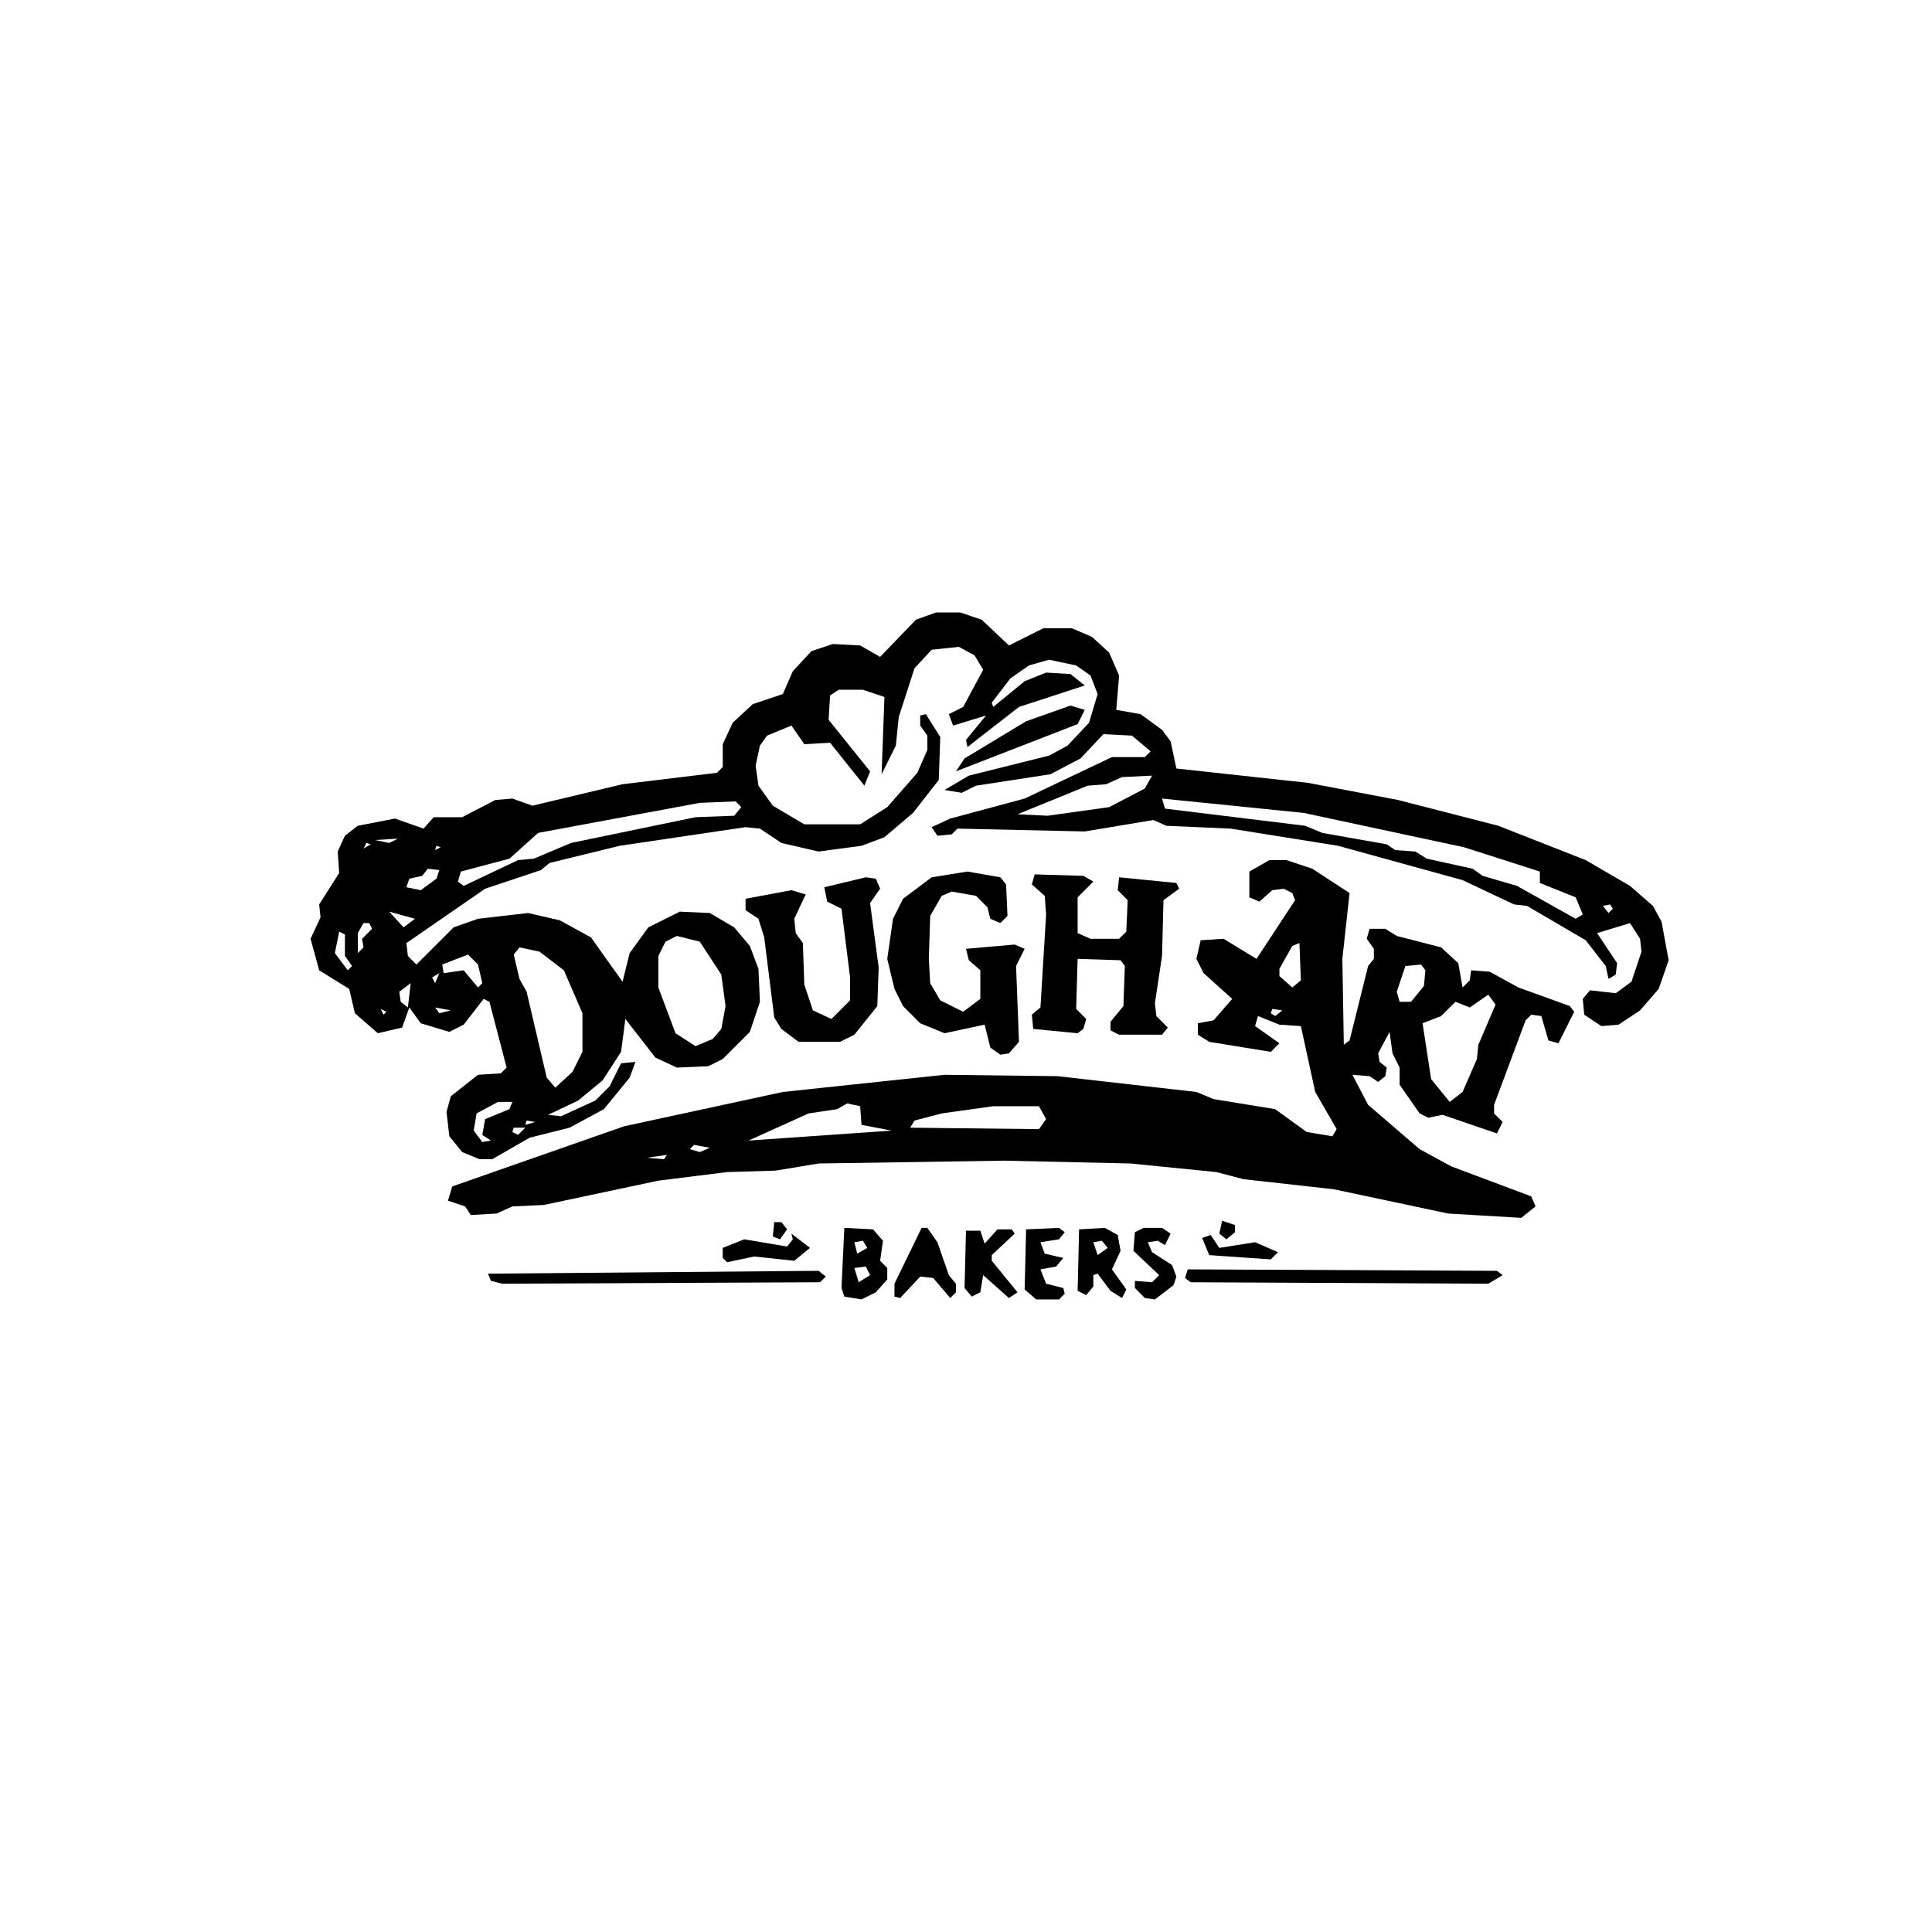
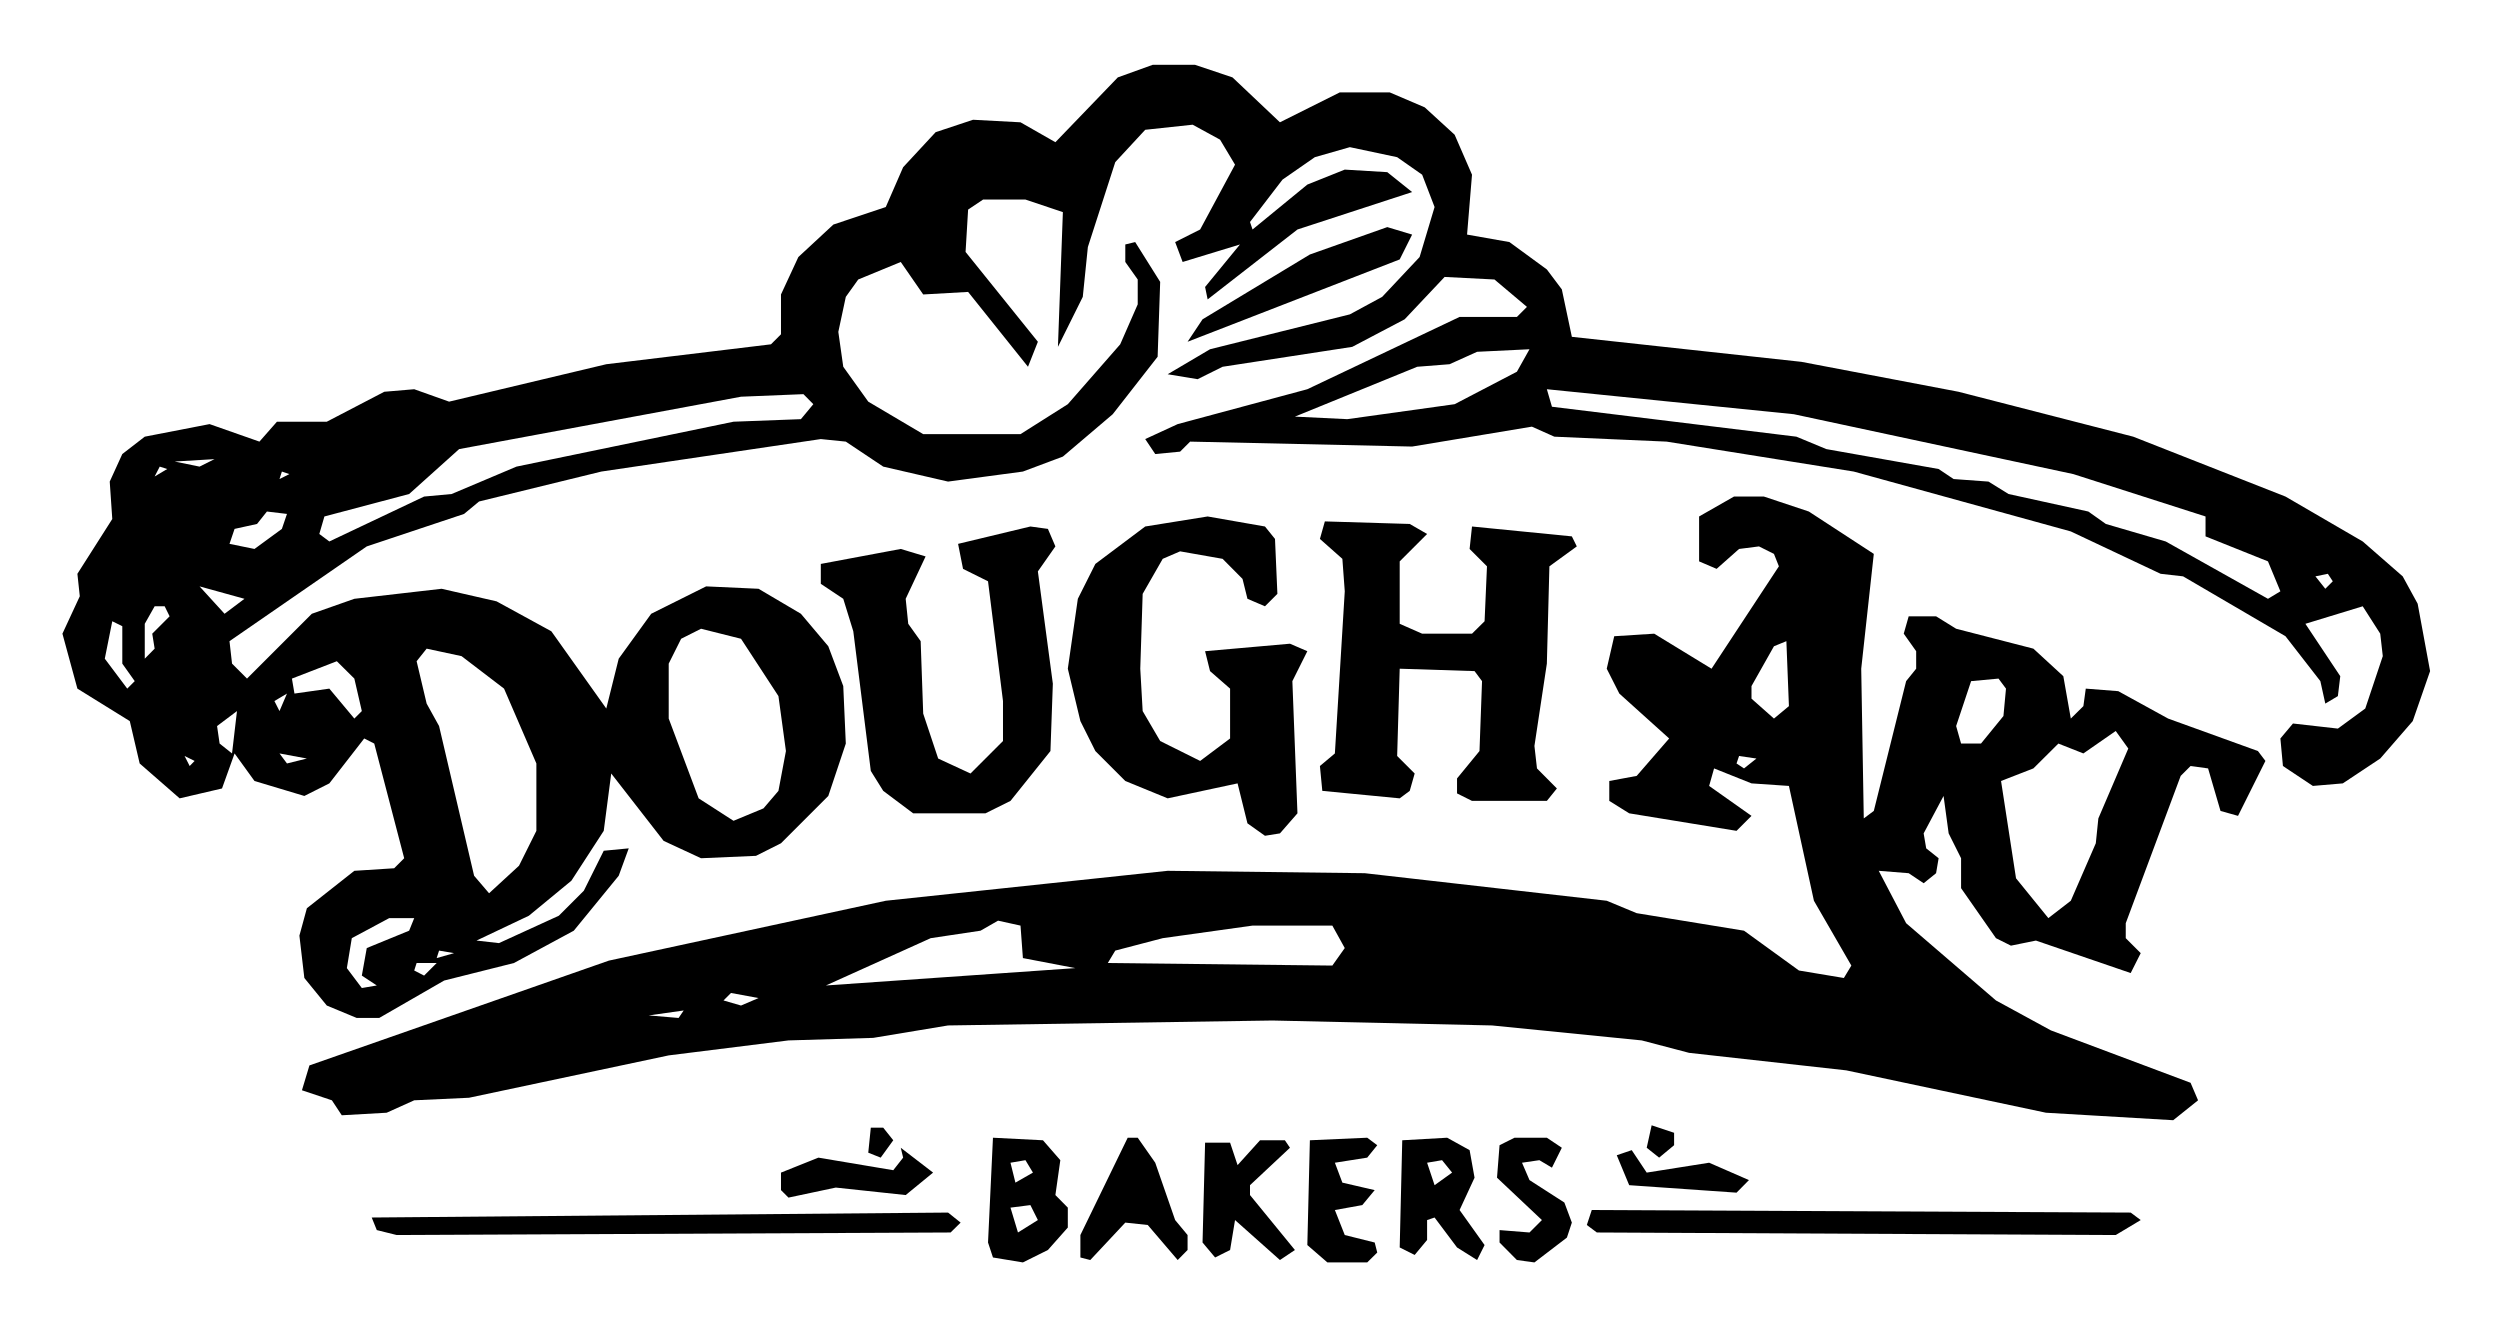
- <svg xmlns="http://www.w3.org/2000/svg" viewBox="0 0 225 225" width="225" height="225">
+ <svg xmlns="http://www.w3.org/2000/svg" viewBox="32 67 167 89" width="167" height="89">
  <path d="M 56.83 148.33 L 57.17 149.17 L 58.50 149.50 L 95.50 149.33 L 96.17 148.67 L 95.33 148.00 Z M 138.00 148.83 L 138.67 149.33 L 173.33 149.50 L 175.00 148.50 L 174.33 148.00 L 138.33 147.83 Z M 140.00 144.17 L 140.83 146.17 L 148.00 146.67 L 148.83 145.83 L 146.17 144.67 L 142.00 145.33 L 141.00 143.83 Z M 94.33 145.33 L 92.17 143.67 L 92.33 144.33 L 91.67 145.17 L 86.67 144.33 L 84.17 145.33 L 84.17 146.50 L 84.67 147.00 L 87.83 146.33 L 92.50 146.83 Z M 133.17 143.00 L 132.17 143.50 L 132.00 145.67 L 135.00 148.50 L 134.17 149.33 L 132.17 149.17 L 132.17 150.00 L 133.33 151.17 L 134.50 151.33 L 136.67 149.67 L 137.00 148.67 L 136.50 147.33 L 134.17 145.83 L 133.67 144.67 L 134.83 144.50 L 135.67 145.00 L 136.33 143.67 L 135.33 143.00 Z M 125.67 143.17 L 125.50 150.33 L 126.50 150.83 L 127.33 149.83 L 127.33 148.50 L 127.83 148.33 L 129.33 150.33 L 130.67 151.17 L 131.17 150.17 L 129.50 147.83 L 130.50 145.67 L 130.17 143.83 L 128.67 143.00 Z M 127.33 144.67 L 128.33 144.50 L 129.00 145.33 L 127.83 146.17 Z M 119.50 143.17 L 119.33 150.17 L 120.67 151.33 L 123.33 151.33 L 124.00 150.67 L 123.83 150.00 L 121.83 149.50 L 121.17 147.83 L 123.00 147.50 L 123.83 146.50 L 121.67 146.00 L 121.17 144.67 L 123.33 144.33 L 124.00 143.50 L 123.33 143.00 Z M 117.83 143.17 L 116.17 143.17 L 114.67 144.83 L 114.17 143.33 L 112.50 143.33 L 112.33 150.00 L 113.17 151.00 L 114.17 150.50 L 114.50 148.50 L 117.50 151.17 L 118.50 150.50 L 115.50 146.83 L 115.50 146.17 L 118.17 143.67 Z M 107.33 143.00 L 104.17 149.50 L 104.17 151.00 L 104.83 151.17 L 107.17 148.67 L 108.67 148.83 L 110.67 151.17 L 111.33 150.50 L 111.33 149.50 L 110.50 148.50 L 109.17 144.67 L 108.00 143.00 Z M 98.33 143.00 L 98.00 150.00 L 98.33 151.00 L 100.33 151.33 L 102.00 150.50 L 103.33 149.00 L 103.33 147.67 L 102.50 146.83 L 102.83 144.50 L 101.67 143.17 Z M 99.50 147.67 L 100.83 147.50 L 101.33 148.50 L 100.00 149.33 Z M 99.50 144.67 L 100.50 144.50 L 101.00 145.33 L 99.83 146.00 Z M 90.17 142.33 L 90.00 144.00 L 90.83 144.33 L 91.67 143.17 L 91.00 142.33 Z M 142.33 142.17 L 142.00 143.67 L 142.83 144.33 L 143.83 143.50 L 143.83 142.67 Z M 102.00 102.33 L 100.83 102.17 L 96.00 103.33 L 96.33 105.00 L 98.00 105.83 L 99.00 113.83 L 99.00 116.50 L 96.83 118.67 L 94.67 117.67 L 93.67 114.67 L 93.50 109.83 L 92.67 108.67 L 92.50 107.00 L 93.83 104.17 L 92.17 103.67 L 86.83 104.67 L 86.83 106.00 L 88.33 107.00 L 89.00 109.17 L 90.17 118.50 L 91.00 119.83 L 93.00 121.33 L 97.83 121.33 L 99.50 120.50 L 102.17 117.17 L 102.33 112.67 L 101.33 105.17 L 102.50 103.50 Z M 120.50 101.83 L 120.17 103.00 L 121.67 104.33 L 121.83 106.50 L 121.17 117.33 L 120.17 118.17 L 120.33 119.83 L 125.50 120.33 L 126.17 119.83 L 126.50 118.67 L 125.33 117.50 L 125.50 111.67 L 130.50 111.83 L 131.00 112.50 L 130.83 117.17 L 129.33 119.00 L 129.33 120.00 L 130.33 120.50 L 135.33 120.50 L 136.00 119.67 L 134.67 118.33 L 134.50 116.83 L 135.33 111.33 L 135.50 104.83 L 137.33 103.50 L 137.00 102.83 L 130.33 102.17 L 130.17 103.67 L 131.33 104.83 L 131.17 108.50 L 130.33 109.33 L 127.00 109.33 L 125.50 108.67 L 125.50 104.50 L 127.33 102.67 L 126.17 102.00 Z M 108.50 102.17 L 105.17 104.67 L 104.00 107.00 L 103.33 111.67 L 104.17 115.17 L 105.17 117.17 L 107.17 119.17 L 110.00 120.33 L 114.67 119.33 L 115.33 122.00 L 116.50 122.83 L 117.50 122.67 L 118.67 121.33 L 118.33 112.50 L 119.33 110.50 L 118.17 110.00 L 112.50 110.50 L 112.83 111.83 L 114.17 113.00 L 114.17 116.33 L 112.17 117.83 L 109.50 116.50 L 108.33 114.50 L 108.17 111.67 L 108.33 106.67 L 109.67 104.33 L 110.83 103.83 L 113.67 104.33 L 115.00 105.67 L 115.33 107.00 L 116.50 107.50 L 117.33 106.67 L 117.17 103.00 L 116.50 102.17 L 112.67 101.50 Z M 183.33 117.83 L 182.83 117.17 L 176.83 115.00 L 173.50 113.17 L 171.33 113.00 L 171.17 114.17 L 170.33 115.00 L 169.83 112.17 L 167.83 110.33 L 162.67 109.00 L 161.33 108.17 L 159.50 108.17 L 159.17 109.33 L 160.00 110.50 L 160.00 111.67 L 159.33 112.50 L 157.17 121.17 L 156.50 121.67 L 156.33 111.67 L 157.17 104.00 L 152.83 101.17 L 149.83 100.17 L 147.83 100.17 L 145.50 101.50 L 145.50 104.50 L 146.67 105.00 L 148.17 103.67 L 149.50 103.50 L 150.50 104.00 L 150.83 104.83 L 146.33 111.67 L 142.50 109.33 L 139.83 109.50 L 139.33 111.67 L 140.17 113.33 L 143.50 116.33 L 141.33 118.83 L 139.50 119.17 L 139.50 120.50 L 140.83 121.33 L 148.00 122.50 L 149.00 121.50 L 146.17 119.50 L 146.50 118.33 L 149.00 119.33 L 151.50 119.50 L 153.17 127.17 L 155.67 131.50 L 155.17 132.33 L 152.17 131.83 L 148.50 129.17 L 141.33 128.00 L 139.33 127.17 L 123.17 125.33 L 110.00 125.17 L 91.17 127.17 L 72.67 131.17 L 52.67 138.17 L 52.17 139.83 L 54.17 140.50 L 54.83 141.50 L 57.83 141.33 L 59.67 140.50 L 63.33 140.33 L 76.67 137.50 L 84.67 136.50 L 90.33 136.33 L 95.33 135.50 L 117.00 135.17 L 131.67 135.50 L 141.67 136.50 L 144.83 137.33 L 155.33 138.50 L 168.67 141.33 L 177.17 141.83 L 178.83 140.50 L 178.33 139.33 L 169.00 135.83 L 165.33 133.83 L 159.33 128.67 L 157.50 125.17 L 159.50 125.33 L 160.50 126.00 L 161.33 125.33 L 161.50 124.33 L 160.67 123.67 L 160.50 122.67 L 161.83 120.17 L 162.17 122.67 L 163.00 124.33 L 163.00 126.33 L 165.33 129.67 L 166.33 130.17 L 168.00 129.83 L 174.33 132.00 L 175.00 130.67 L 174.00 129.67 L 174.00 128.67 L 177.67 118.83 L 178.33 118.17 L 179.50 118.33 L 180.33 121.17 L 181.50 121.50 Z M 77.67 134.50 L 77.33 135.00 L 75.33 134.83 Z M 80.33 133.83 L 80.83 133.33 L 82.67 133.67 L 81.50 134.17 Z M 121.83 130.33 L 121.00 131.50 L 106.00 131.33 L 106.50 130.50 L 109.67 129.67 L 115.67 128.83 L 121.00 128.83 Z M 103.83 131.67 L 87.17 132.83 L 94.17 129.67 L 97.50 129.17 L 98.67 128.50 L 100.17 128.83 L 100.33 131.00 Z M 148.00 118.00 L 148.17 117.50 L 149.33 117.67 L 148.50 118.33 Z M 173.33 115.83 L 174.17 117.00 L 172.17 121.67 L 172.00 123.33 L 170.33 127.17 L 168.83 128.33 L 166.67 125.67 L 165.67 119.17 L 167.83 118.33 L 169.50 116.67 L 171.17 117.33 Z M 165.50 112.33 L 166.00 113.00 L 165.83 114.83 L 164.33 116.67 L 163.00 116.67 L 162.67 115.50 L 163.67 112.50 Z M 151.33 109.83 L 151.50 114.17 L 150.50 115.00 L 149.00 113.67 L 149.00 112.83 L 150.50 110.17 Z M 126.33 82.67 L 124.67 82.17 L 119.50 84.00 L 112.33 88.33 L 111.33 89.83 L 125.50 84.33 Z M 36.17 109.33 L 37.17 113.00 L 40.67 115.17 L 41.33 118.00 L 44.00 120.33 L 46.83 119.67 L 47.67 117.33 L 49.00 119.17 L 52.33 120.17 L 54.00 119.33 L 56.33 116.33 L 57.00 116.67 L 59.00 124.33 L 58.33 125.00 L 55.67 125.17 L 52.50 127.67 L 52.00 129.50 L 52.33 132.33 L 53.83 134.17 L 55.83 135.00 L 57.33 135.00 L 61.67 132.50 L 66.33 131.33 L 70.33 129.17 L 73.33 125.50 L 74.00 123.67 L 72.33 123.83 L 71.00 126.50 L 69.33 128.17 L 65.33 130.00 L 63.83 129.83 L 67.33 128.17 L 70.17 125.83 L 72.33 122.50 L 72.83 118.67 L 76.33 123.17 L 78.83 124.33 L 82.50 124.17 L 84.17 123.33 L 87.33 120.17 L 88.50 116.67 L 88.33 112.83 L 87.33 110.17 L 85.50 108.00 L 82.67 106.33 L 79.17 106.17 L 75.50 108.00 L 73.33 111.00 L 72.50 114.33 L 68.83 109.17 L 65.17 107.17 L 61.50 106.33 L 55.67 107.00 L 52.83 108.00 L 48.50 112.33 L 47.50 111.33 L 47.33 109.83 L 56.50 103.50 L 63.00 101.33 L 64.00 100.50 L 72.17 98.50 L 86.83 96.33 L 88.50 96.50 L 91.00 98.17 L 95.33 99.17 L 100.33 98.50 L 103.00 97.50 L 106.33 94.67 L 109.33 90.83 L 109.50 85.83 L 107.83 83.17 L 107.17 83.33 L 107.17 84.50 L 108.00 85.67 L 108.00 87.33 L 106.83 90.00 L 103.33 94.00 L 100.17 96.00 L 93.67 96.00 L 90.00 93.83 L 88.33 91.50 L 88.00 89.17 L 88.50 86.83 L 89.33 85.67 L 92.17 84.50 L 93.67 86.67 L 96.67 86.50 L 100.67 91.50 L 101.33 89.83 L 96.50 83.83 L 96.67 81.00 L 97.67 80.33 L 100.50 80.33 L 103.00 81.17 L 102.67 90.17 L 104.33 86.83 L 104.67 83.50 L 106.50 77.83 L 108.50 75.67 L 111.67 75.33 L 113.50 76.33 L 114.50 78.00 L 112.17 82.33 L 110.50 83.17 L 111.00 84.50 L 114.83 83.33 L 112.50 86.17 L 112.67 87.00 L 118.67 82.33 L 126.33 79.83 L 124.67 78.50 L 121.83 78.33 L 119.33 79.33 L 115.67 82.33 L 115.50 81.83 L 117.67 79.00 L 119.83 77.50 L 122.17 76.83 L 125.33 77.50 L 127.00 78.67 L 127.83 80.83 L 126.83 84.17 L 124.33 86.83 L 122.17 88.00 L 112.83 90.33 L 110.00 92.00 L 112.00 92.33 L 113.67 91.50 L 122.33 90.17 L 125.83 88.33 L 128.50 85.50 L 131.83 85.67 L 134.00 87.50 L 133.33 88.17 L 129.50 88.17 L 119.33 93.00 L 110.67 95.33 L 108.50 96.33 L 109.17 97.33 L 110.83 97.17 L 111.50 96.50 L 126.33 96.83 L 134.33 95.50 L 135.83 96.17 L 143.33 96.50 L 155.83 98.50 L 170.33 102.50 L 176.33 105.33 L 177.83 105.50 L 184.67 109.50 L 187.00 112.50 L 187.33 114.00 L 188.17 113.50 L 188.33 112.17 L 186.00 108.67 L 189.83 107.50 L 191.00 109.33 L 191.17 110.83 L 190.00 114.33 L 188.17 115.67 L 185.17 115.33 L 184.33 116.33 L 184.50 118.17 L 186.50 119.50 L 188.50 119.33 L 191.00 117.67 L 193.17 115.17 L 194.33 111.83 L 193.50 107.33 L 192.50 105.50 L 189.83 103.17 L 184.67 100.17 L 174.50 96.17 L 162.83 93.17 L 152.33 91.17 L 137.00 89.50 L 136.33 86.33 L 135.33 85.00 L 132.83 83.17 L 130.00 82.67 L 130.33 78.67 L 129.17 76.00 L 127.17 74.17 L 124.83 73.17 L 121.50 73.17 L 117.50 75.17 L 114.33 72.17 L 111.83 71.33 L 109.00 71.33 L 106.67 72.17 L 102.50 76.50 L 100.17 75.17 L 97.00 75.00 L 94.50 75.83 L 92.33 78.17 L 91.17 80.83 L 87.67 82.00 L 85.33 84.17 L 84.17 86.67 L 84.17 89.33 L 83.50 90.00 L 72.50 91.33 L 62.00 93.83 L 59.67 93.00 L 57.67 93.17 L 53.83 95.17 L 50.50 95.17 L 49.33 96.50 L 46.00 95.33 L 41.67 96.17 L 40.17 97.33 L 39.33 99.17 L 39.50 101.67 L 37.17 105.33 L 37.33 106.83 Z M 59.67 131.83 L 59.83 131.33 L 61.17 131.33 L 60.33 132.17 Z M 61.17 131.00 L 61.33 130.50 L 62.33 130.67 Z M 59.67 128.33 L 59.33 129.17 L 56.50 130.33 L 56.17 132.17 L 57.17 132.83 L 56.17 133.00 L 55.17 131.67 L 55.50 129.67 L 58.00 128.33 Z M 44.33 117.50 L 45.00 117.83 L 44.67 118.17 Z M 50.67 117.33 L 52.50 117.67 L 51.17 118.00 Z M 47.83 114.50 L 47.50 117.33 L 46.67 116.67 L 46.50 115.50 Z M 51.17 113.33 L 50.67 114.50 L 50.33 113.83 Z M 51.50 112.33 L 54.50 111.17 L 55.67 112.33 L 56.17 114.50 L 55.67 115.00 L 54.00 113.00 L 51.67 113.33 Z M 60.50 110.33 L 62.83 110.83 L 65.67 113.00 L 67.83 118.00 L 67.83 122.50 L 66.67 124.83 L 64.67 126.67 L 63.67 125.50 L 61.33 115.50 L 60.50 114.00 L 59.83 111.17 Z M 78.83 109.00 L 81.50 109.67 L 84.00 113.50 L 84.50 117.17 L 84.00 119.83 L 83.00 121.00 L 81.00 121.83 L 78.67 120.33 L 76.67 115.00 L 76.67 111.33 L 77.50 109.67 Z M 39.50 108.50 L 40.17 108.83 L 40.17 111.33 L 41.00 112.50 L 40.50 113.00 L 39.00 111.00 Z M 43.00 107.50 L 43.33 108.17 L 42.17 109.33 L 42.33 110.33 L 41.67 111.00 L 41.67 108.67 L 42.33 107.50 Z M 45.33 106.17 L 48.33 107.00 L 47.00 108.00 Z M 186.67 105.50 L 187.50 105.33 L 187.83 105.83 L 187.33 106.33 Z M 51.17 101.33 L 50.83 102.33 L 49.00 103.67 L 47.33 103.33 L 47.67 102.33 L 49.17 102.00 L 49.83 101.17 Z M 50.67 99.00 L 50.83 98.50 L 51.33 98.67 Z M 42.33 98.83 L 42.67 98.17 L 43.17 98.33 Z M 43.67 97.83 L 46.33 97.67 L 45.33 98.17 Z M 86.33 94.00 L 85.50 95.00 L 81.00 95.17 L 66.50 98.17 L 62.17 100.00 L 60.33 100.17 L 54.00 103.17 L 53.33 102.67 L 53.67 101.50 L 59.33 100.00 L 62.67 97.00 L 81.50 93.50 L 85.67 93.33 Z M 135.33 93.00 L 151.83 94.67 L 170.50 98.67 L 179.33 101.50 L 179.33 102.83 L 183.50 104.50 L 184.33 106.50 L 183.50 107.00 L 176.67 103.17 L 172.67 102.00 L 171.50 101.17 L 166.17 100.00 L 164.83 99.17 L 162.50 99.00 L 161.50 98.33 L 154.00 97.00 L 152.00 96.17 L 135.67 94.17 Z M 134.17 90.33 L 133.33 91.83 L 129.17 94.00 L 122.00 95.00 L 118.50 94.83 L 126.67 91.50 L 128.83 91.33 L 130.67 90.50 Z" fill="currentColor" fill-rule="evenodd" clip-rule="evenodd" />
</svg>
